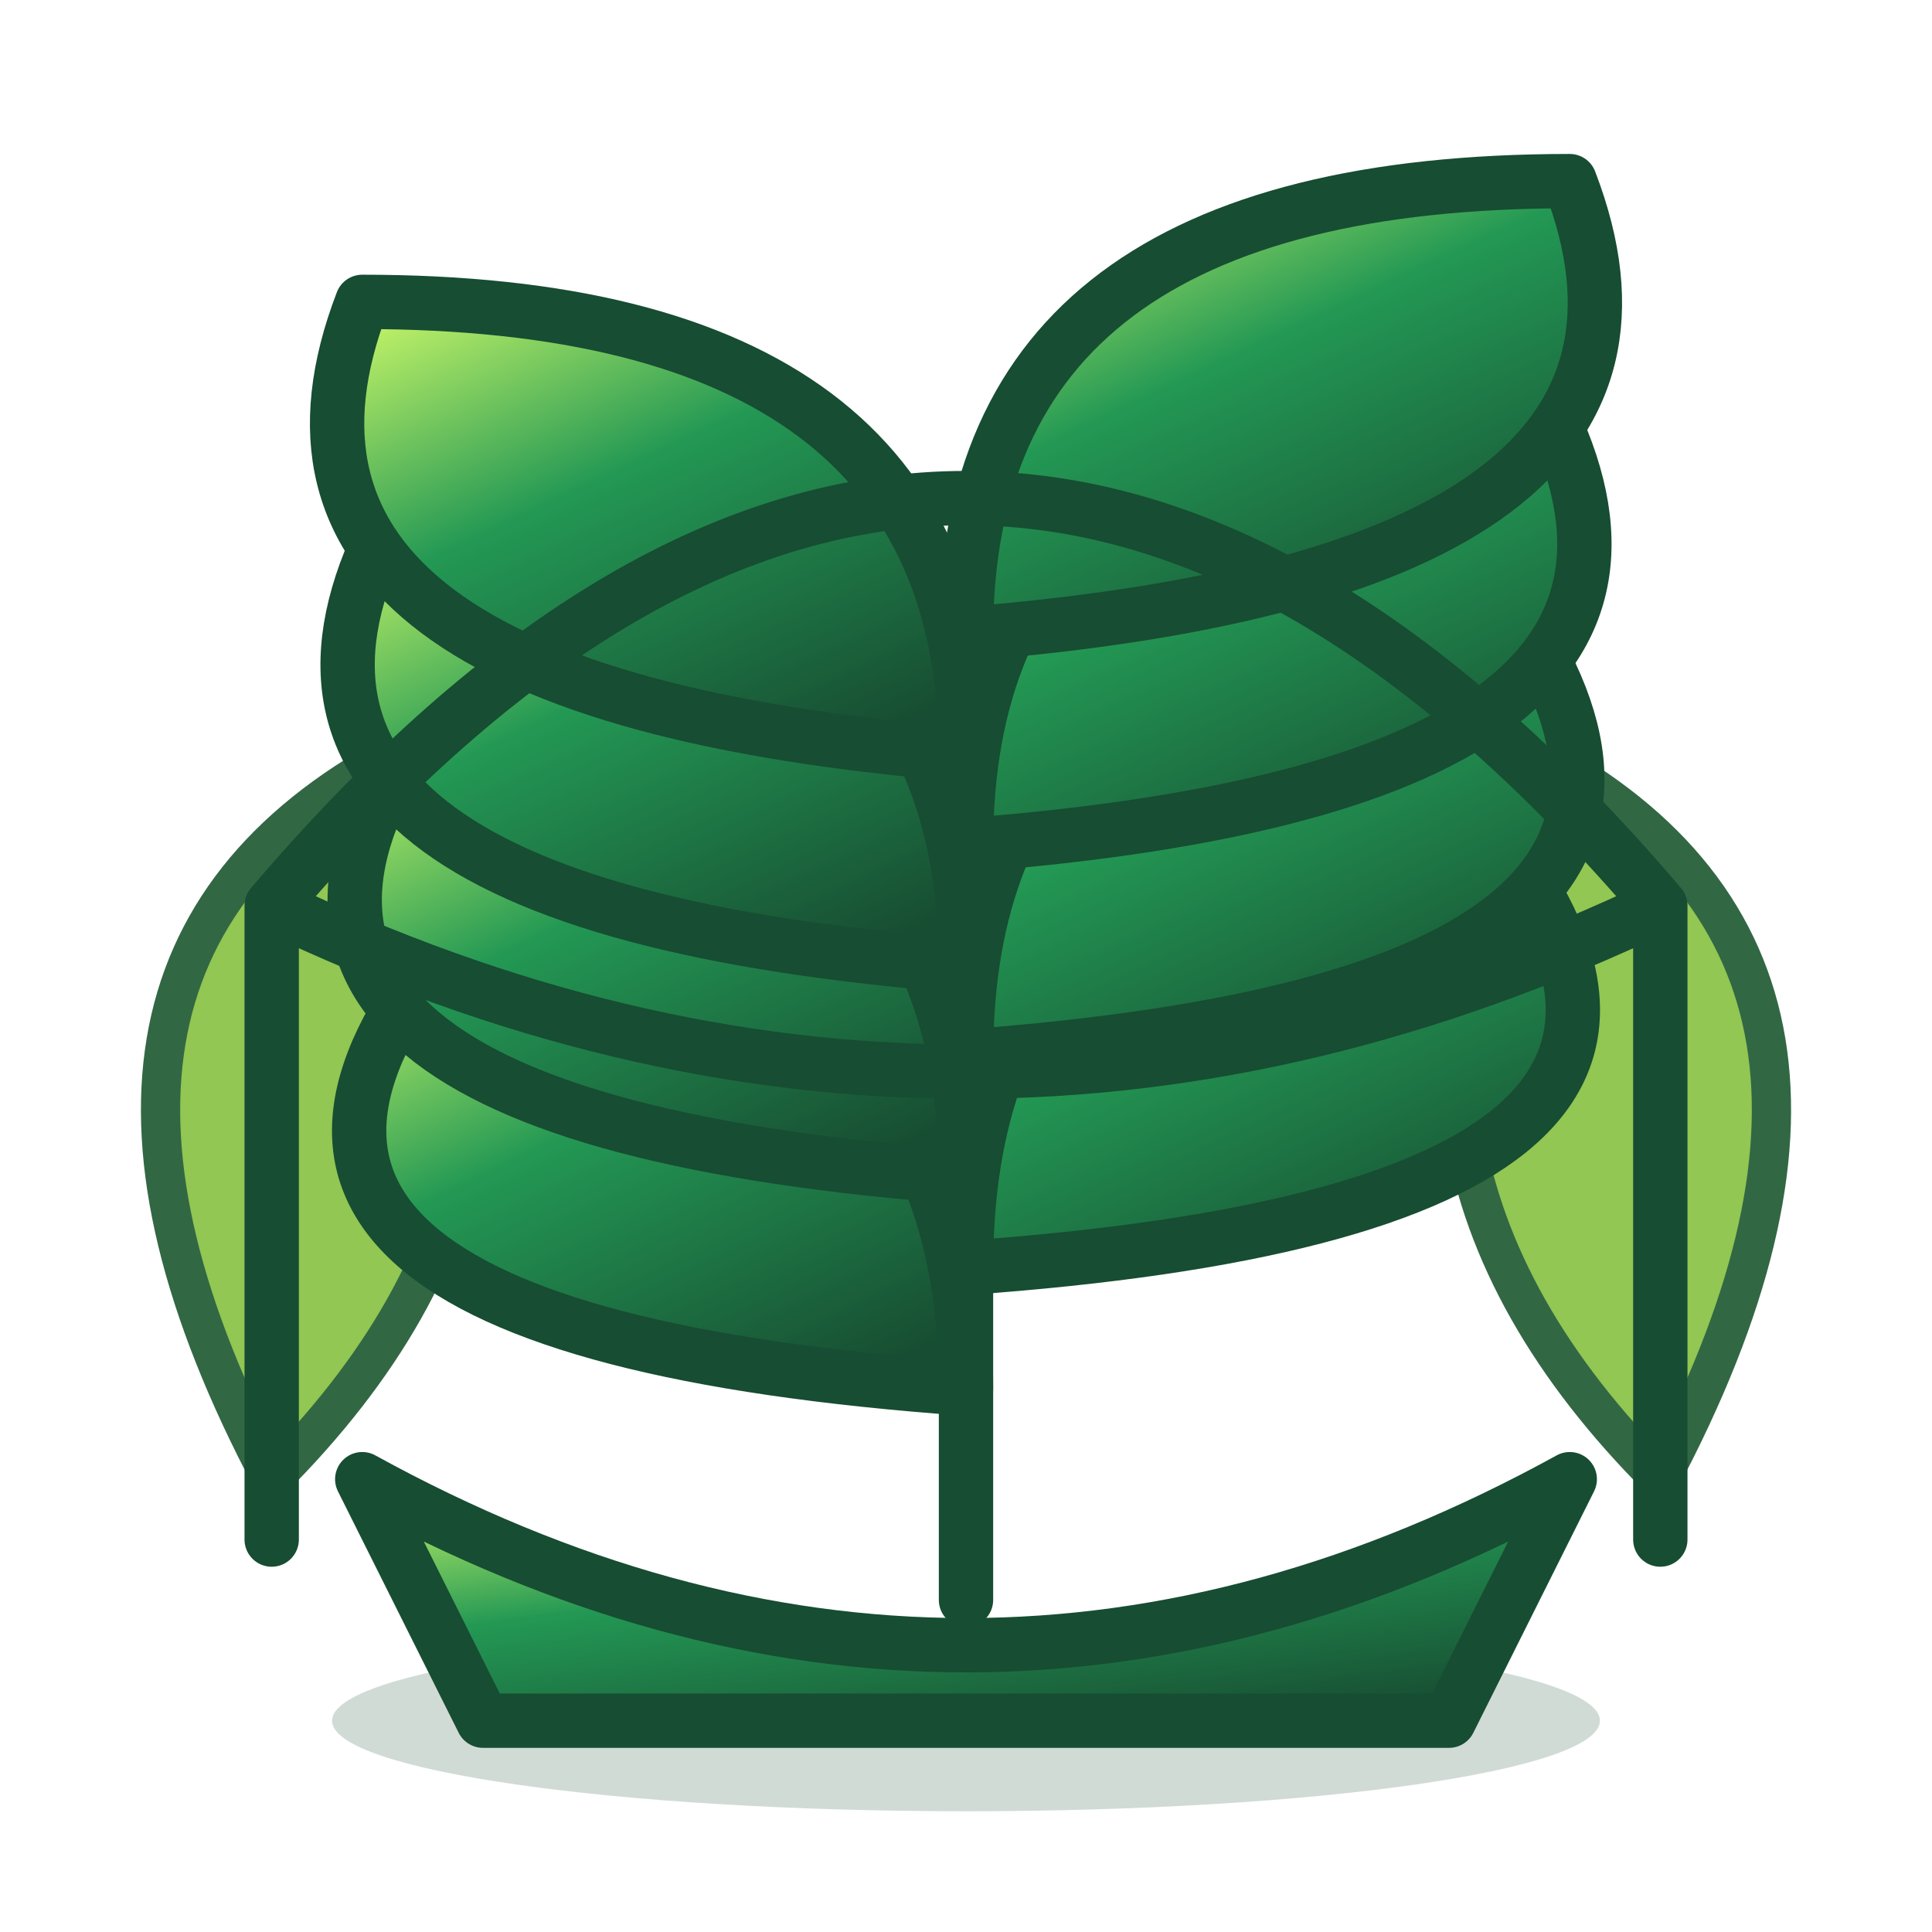
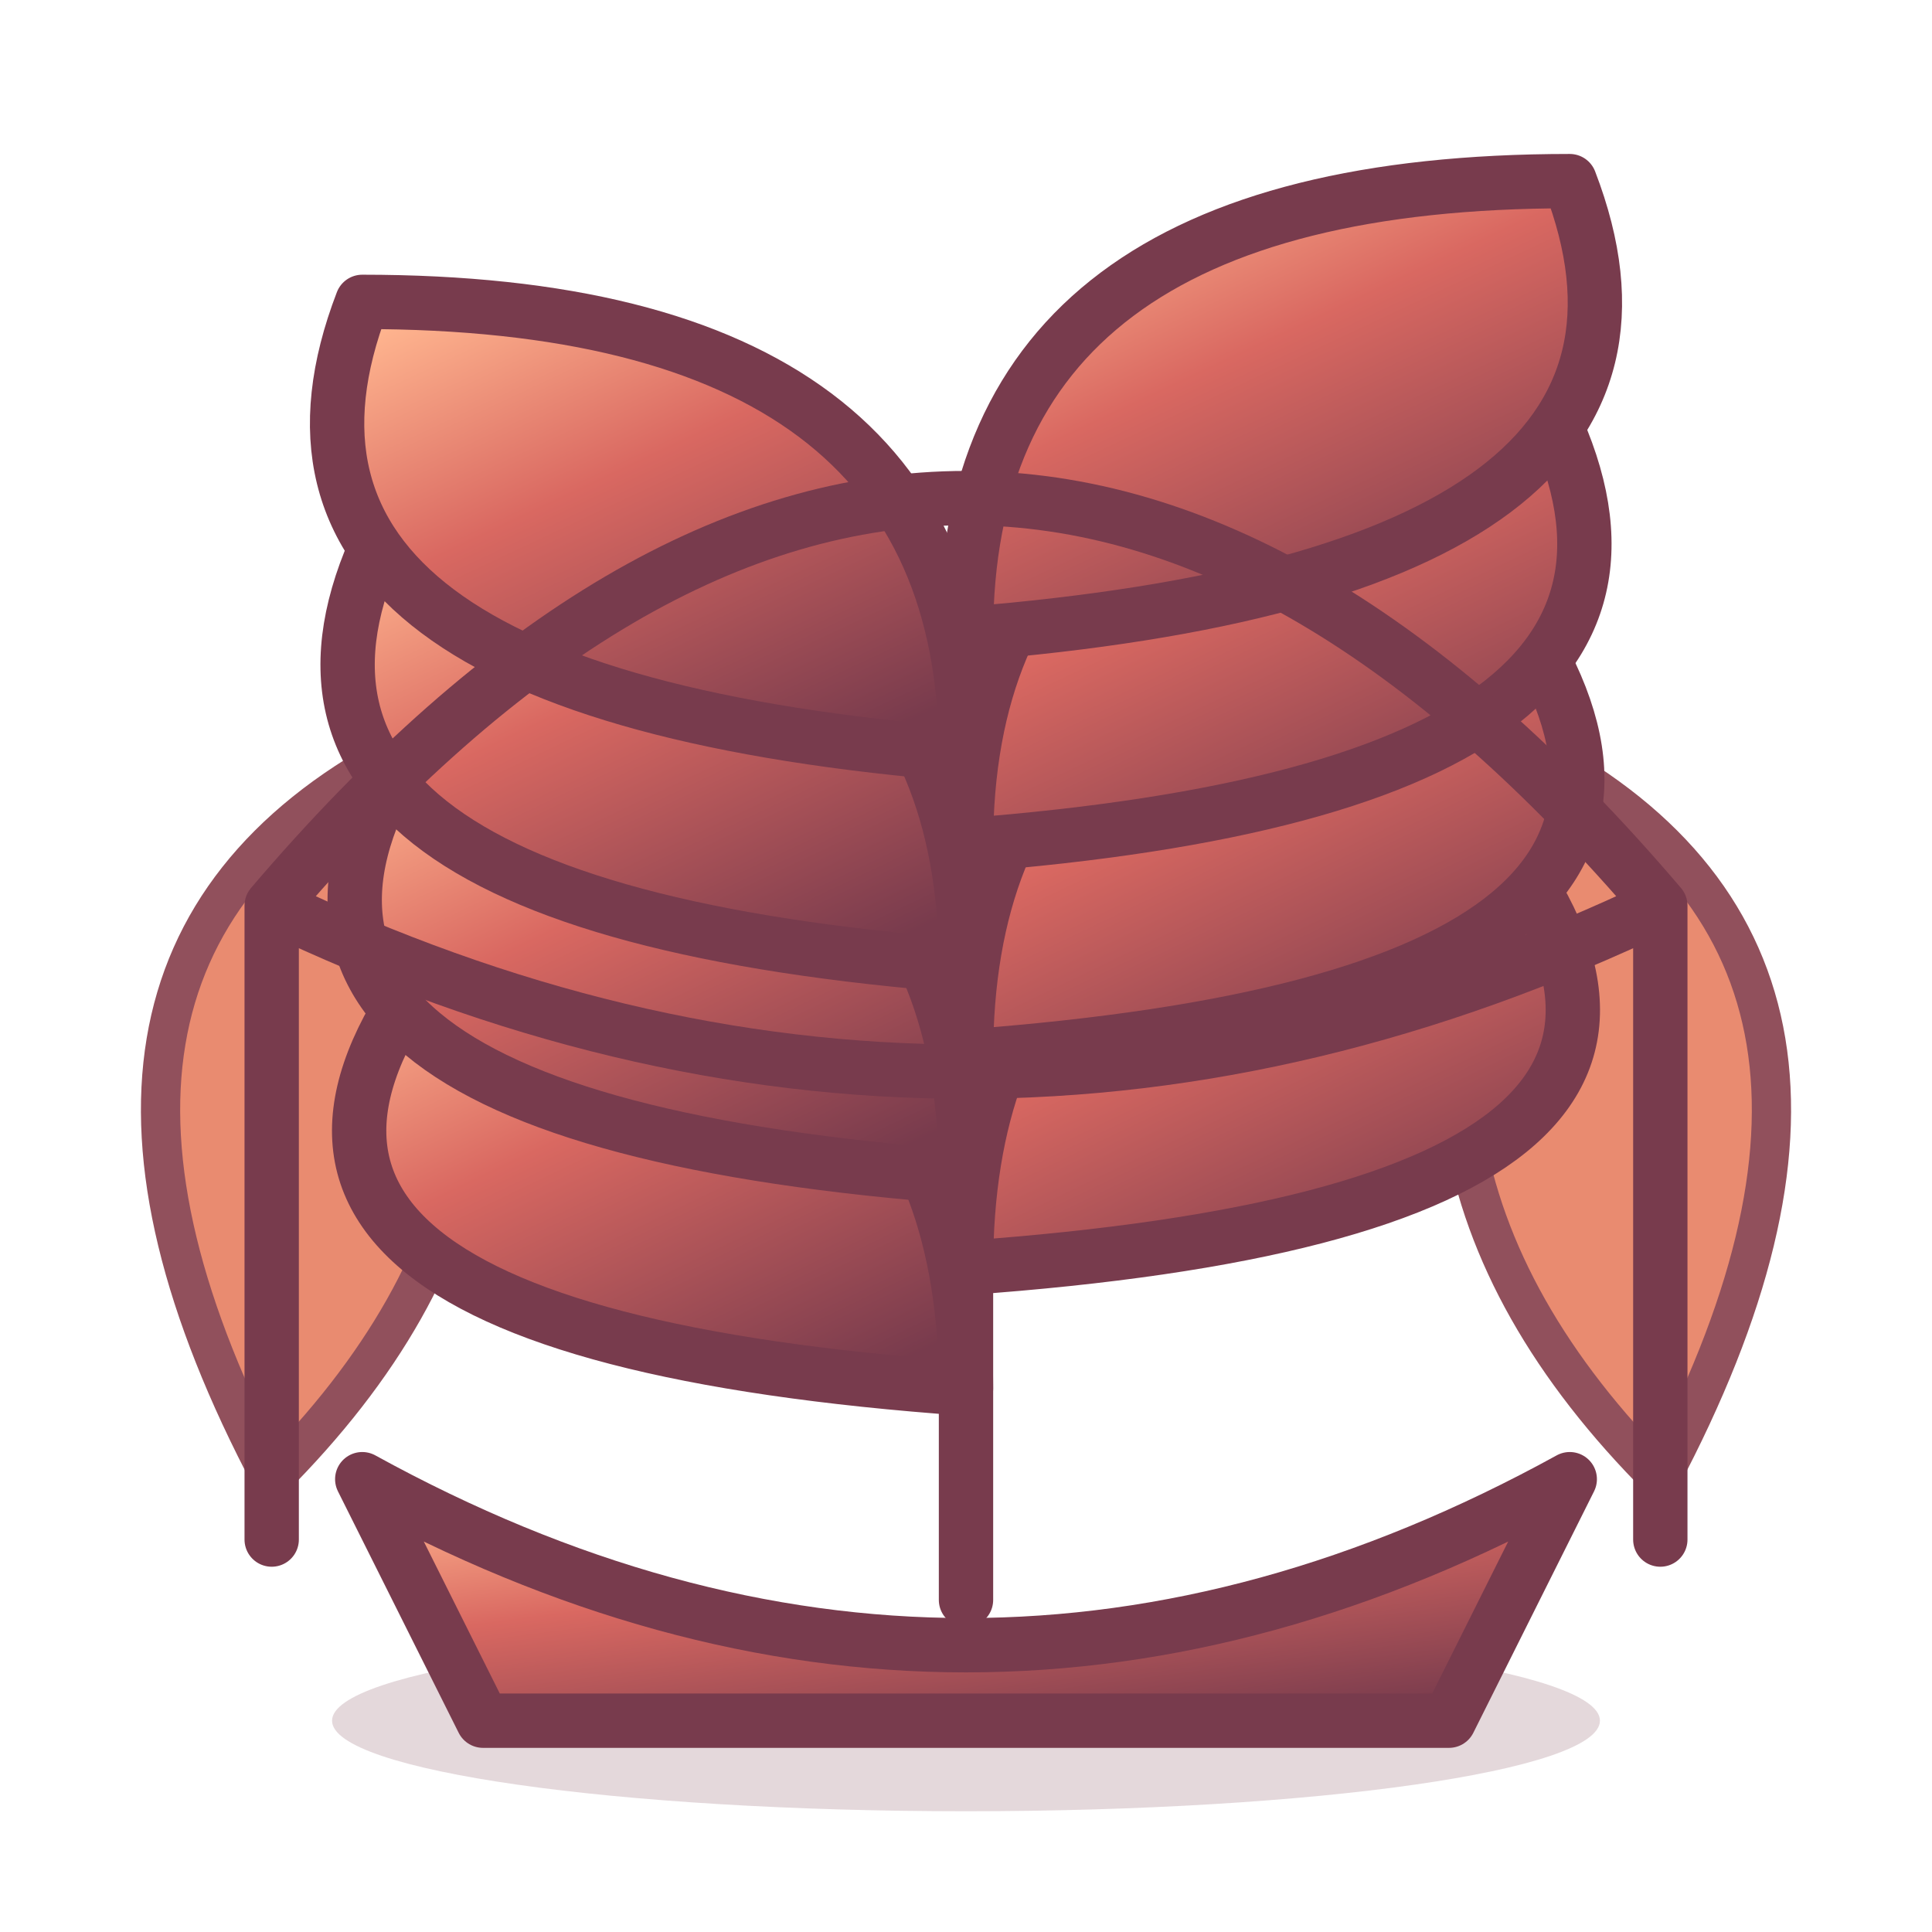
- <svg xmlns="http://www.w3.org/2000/svg" viewBox="0 0 64 64" data-family="leaf" data-rank="treasure" data-material="rounded foliage">
+ <svg xmlns="http://www.w3.org/2000/svg" viewBox="0 0 64 64" data-family="leaf" data-rank="treasure" data-material="seasonal canopy tier-8">
  <defs>
    <linearGradient id="m" x1=".15" y1="0" x2=".8" y2="1" gradientUnits="objectBoundingBox">
-       <stop stop-color="#bbef67" />
-       <stop offset=".4" stop-color="#239854" />
-       <stop offset="1" stop-color="#174d32" />
+       <stop stop-color="#ffb58f" />
+       <stop offset=".4" stop-color="#d96861" />
+       <stop offset="1" stop-color="#783b4d" />
    </linearGradient>
  </defs>
-   <ellipse cx="32" cy="57" rx="21" ry="3" fill="#174d32" opacity=".20" />
-   <path d="M9 49Q0 32 13 25Q20 38 9 49M55 49Q64 32 51 25Q44 38 55 49" fill="#91c752" stroke="#326744" stroke-width="1.3" />
-   <g transform="translate(32 34) scale(1) translate(-32 -34)" fill="url(#m)" stroke="#174d32" stroke-width="1.8" stroke-linejoin="round" stroke-linecap="round">
+   <ellipse cx="32" cy="57" rx="21" ry="3" fill="#783b4d" opacity=".20" />
+   <path d="M9 49Q0 32 13 25Q20 38 9 49M55 49Q64 32 51 25Q44 38 55 49" fill="#e98b70" stroke="#91505c" stroke-width="1.3" />
+   <g transform="translate(32 34) scale(1) translate(-32 -34)" fill="url(#m)" stroke="#783b4d" stroke-width="1.8" stroke-linejoin="round" stroke-linecap="round">
    <path d="M32 53V20" fill="none" />
    <path d="M32 46Q4 44 15 31Q32 31 32 46" />
    <path d="M32 42Q60 40 49 27Q32 27 32 42" />
    <path d="M32 39Q5 37 14 24Q32 24 32 39" />
    <path d="M32 35Q59 33 50 20Q32 20 32 35" />
    <path d="M32 32Q6 30 13 17Q32 17 32 32" />
    <path d="M32 28Q58 26 51 13Q32 13 32 28" />
    <path d="M32 25Q7 23 12 10Q32 10 32 25" />
    <path d="M32 21Q57 19 52 6Q32 6 32 21" />
    <path d="M12 49Q32 60 52 49L48 57H16Z" />
    <path d="M9 51V30Q32 3 55 30V51M9 30Q32 41 55 30" fill="none" />
  </g>
</svg>
